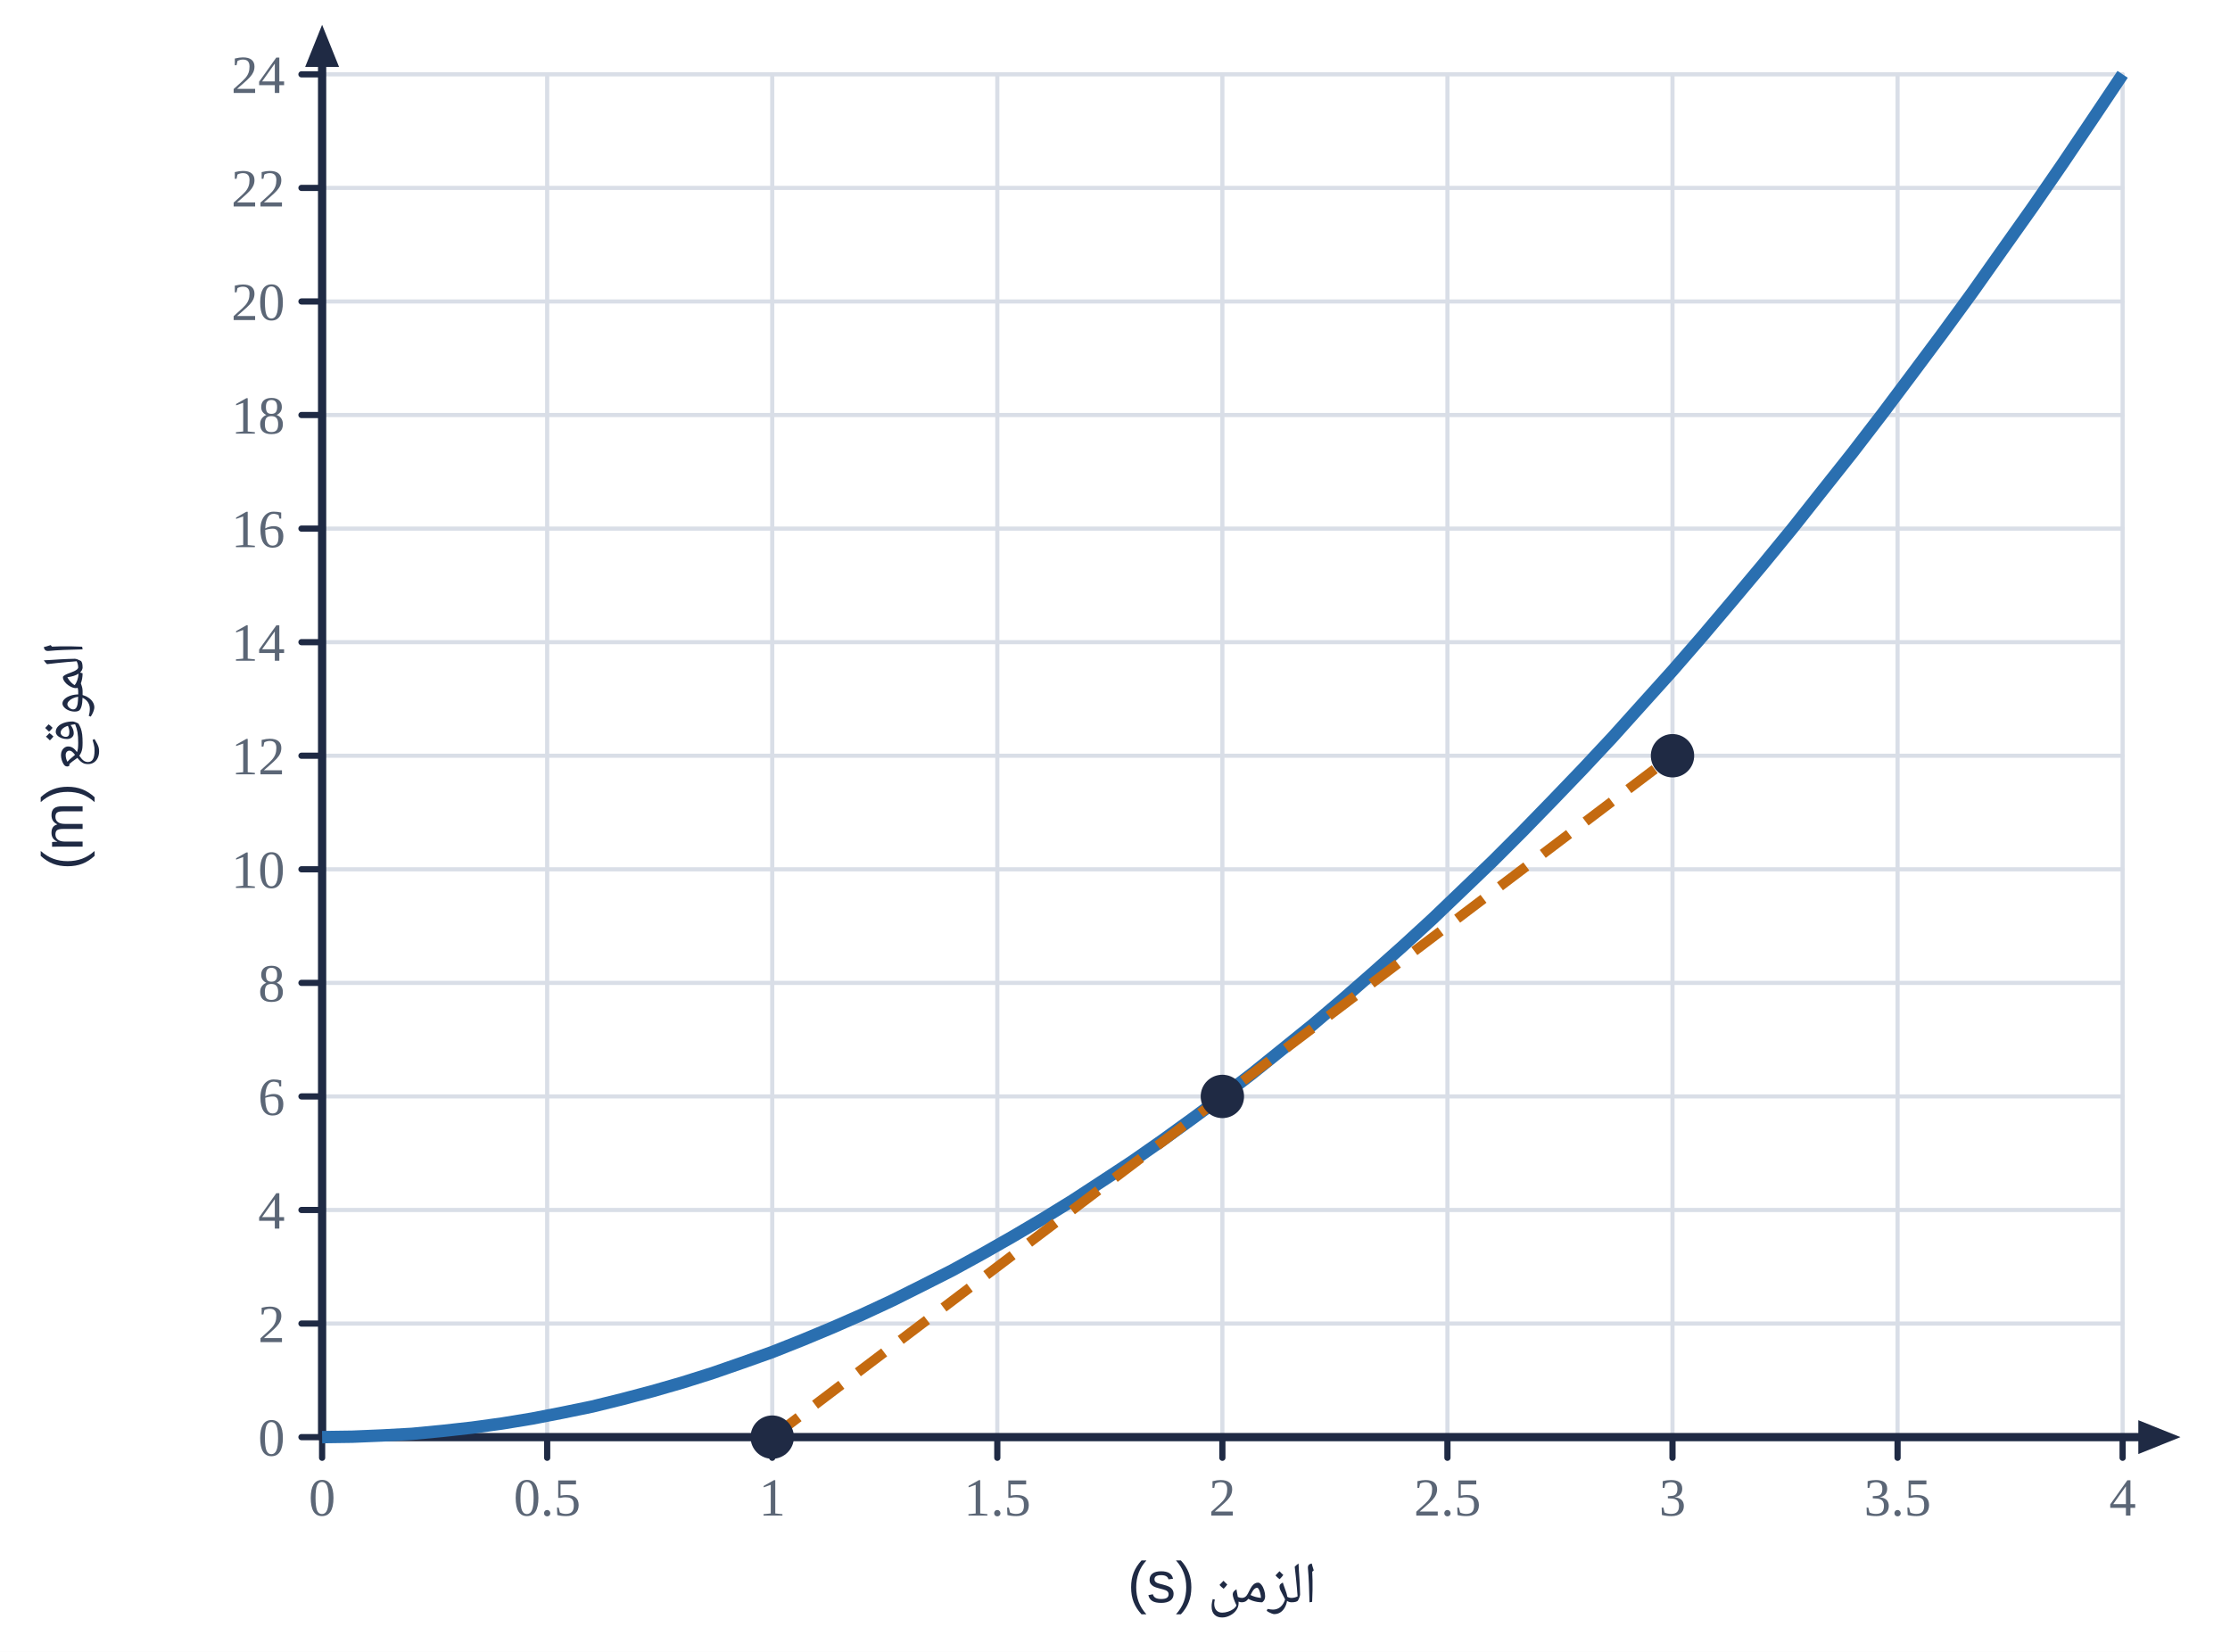
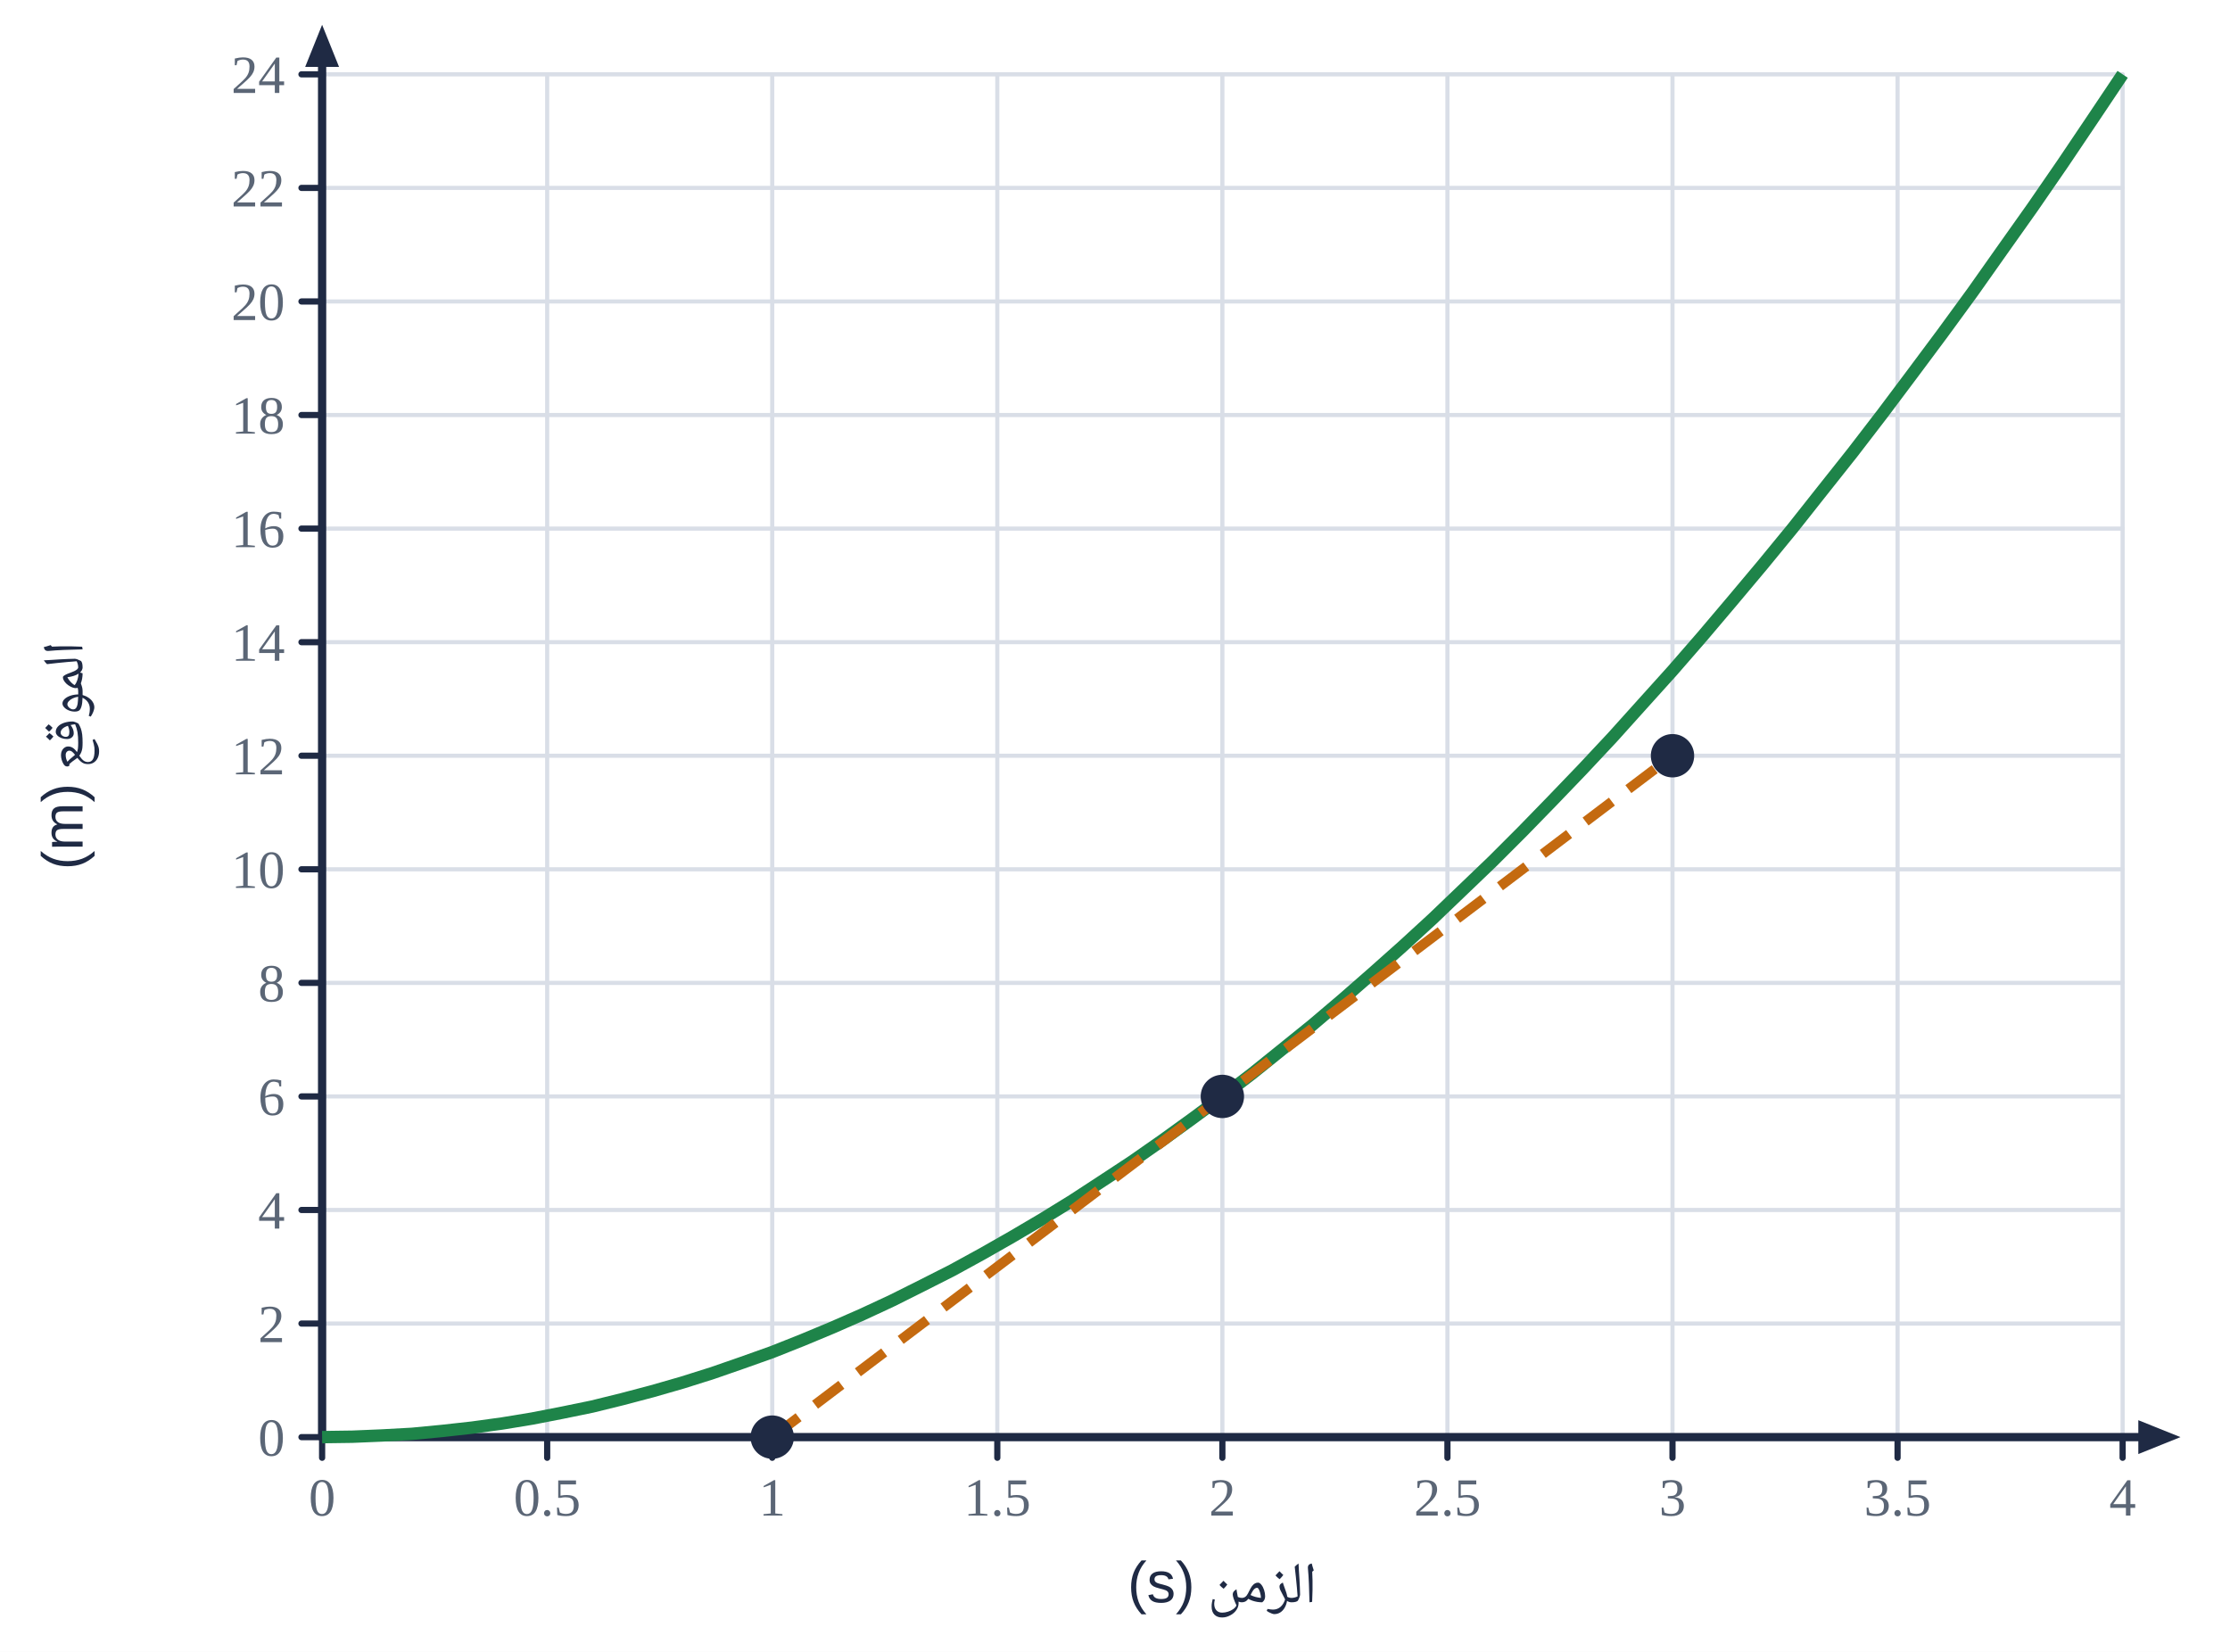
<svg xmlns="http://www.w3.org/2000/svg" viewBox="0 0 540 400" width="540" height="400">
  <rect width="540" height="400" fill="#fff" />
  <line x1="78.0" y1="18.0" x2="78.0" y2="348.0" stroke="#d9dee7" stroke-width="1" stroke-linecap="round" />
  <line x1="132.5" y1="18.0" x2="132.5" y2="348.0" stroke="#d9dee7" stroke-width="1" stroke-linecap="round" />
  <line x1="187.0" y1="18.0" x2="187.0" y2="348.0" stroke="#d9dee7" stroke-width="1" stroke-linecap="round" />
  <line x1="241.5" y1="18.0" x2="241.5" y2="348.0" stroke="#d9dee7" stroke-width="1" stroke-linecap="round" />
  <line x1="296.0" y1="18.0" x2="296.0" y2="348.0" stroke="#d9dee7" stroke-width="1" stroke-linecap="round" />
  <line x1="350.5" y1="18.0" x2="350.5" y2="348.0" stroke="#d9dee7" stroke-width="1" stroke-linecap="round" />
  <line x1="405.0" y1="18.0" x2="405.0" y2="348.0" stroke="#d9dee7" stroke-width="1" stroke-linecap="round" />
  <line x1="459.5" y1="18.0" x2="459.5" y2="348.0" stroke="#d9dee7" stroke-width="1" stroke-linecap="round" />
  <line x1="514.0" y1="18.0" x2="514.0" y2="348.0" stroke="#d9dee7" stroke-width="1" stroke-linecap="round" />
  <line x1="78.0" y1="348.0" x2="514.0" y2="348.0" stroke="#d9dee7" stroke-width="1" stroke-linecap="round" />
  <line x1="78.0" y1="320.5" x2="514.0" y2="320.5" stroke="#d9dee7" stroke-width="1" stroke-linecap="round" />
  <line x1="78.0" y1="293.0" x2="514.0" y2="293.0" stroke="#d9dee7" stroke-width="1" stroke-linecap="round" />
  <line x1="78.0" y1="265.5" x2="514.0" y2="265.5" stroke="#d9dee7" stroke-width="1" stroke-linecap="round" />
  <line x1="78.0" y1="238.0" x2="514.0" y2="238.0" stroke="#d9dee7" stroke-width="1" stroke-linecap="round" />
  <line x1="78.0" y1="210.5" x2="514.0" y2="210.5" stroke="#d9dee7" stroke-width="1" stroke-linecap="round" />
  <line x1="78.0" y1="183.0" x2="514.0" y2="183.0" stroke="#d9dee7" stroke-width="1" stroke-linecap="round" />
  <line x1="78.0" y1="155.5" x2="514.0" y2="155.5" stroke="#d9dee7" stroke-width="1" stroke-linecap="round" />
  <line x1="78.0" y1="128.0" x2="514.0" y2="128.0" stroke="#d9dee7" stroke-width="1" stroke-linecap="round" />
  <line x1="78.0" y1="100.5" x2="514.0" y2="100.5" stroke="#d9dee7" stroke-width="1" stroke-linecap="round" />
  <line x1="78.0" y1="73.0" x2="514.0" y2="73.0" stroke="#d9dee7" stroke-width="1" stroke-linecap="round" />
  <line x1="78.0" y1="45.5" x2="514.0" y2="45.5" stroke="#d9dee7" stroke-width="1" stroke-linecap="round" />
  <line x1="78.0" y1="18.0" x2="514.0" y2="18.0" stroke="#d9dee7" stroke-width="1" stroke-linecap="round" />
  <line x1="78.0" y1="348.0" x2="521.4" y2="348.0" stroke="#1f2a44" stroke-width="2" stroke-linecap="round" />
  <polygon points="528.0,348.0 517.8,352.1 517.8,343.9" fill="#1f2a44" />
  <line x1="78.0" y1="348.0" x2="78.0" y2="12.6" stroke="#1f2a44" stroke-width="2" stroke-linecap="round" />
  <polygon points="78.0,6.0 82.1,16.2 73.9,16.2" fill="#1f2a44" />
  <line x1="78.0" y1="348.0" x2="78.0" y2="353.0" stroke="#1f2a44" stroke-width="1.5" stroke-linecap="round" />
  <text x="78.0" y="367.0" text-anchor="middle" font-size="13" fill="#5b6676" font-weight="normal" font-family="'Times New Roman',Times,serif">0</text>
  <line x1="132.5" y1="348.0" x2="132.5" y2="353.0" stroke="#1f2a44" stroke-width="1.5" stroke-linecap="round" />
  <text x="132.5" y="367.0" text-anchor="middle" font-size="13" fill="#5b6676" font-weight="normal" font-family="'Times New Roman',Times,serif">0.5</text>
  <line x1="187.0" y1="348.0" x2="187.0" y2="353.0" stroke="#1f2a44" stroke-width="1.5" stroke-linecap="round" />
  <text x="187.0" y="367.0" text-anchor="middle" font-size="13" fill="#5b6676" font-weight="normal" font-family="'Times New Roman',Times,serif">1</text>
  <line x1="241.5" y1="348.0" x2="241.5" y2="353.0" stroke="#1f2a44" stroke-width="1.5" stroke-linecap="round" />
  <text x="241.5" y="367.0" text-anchor="middle" font-size="13" fill="#5b6676" font-weight="normal" font-family="'Times New Roman',Times,serif">1.5</text>
  <line x1="296.0" y1="348.0" x2="296.0" y2="353.0" stroke="#1f2a44" stroke-width="1.5" stroke-linecap="round" />
  <text x="296.0" y="367.0" text-anchor="middle" font-size="13" fill="#5b6676" font-weight="normal" font-family="'Times New Roman',Times,serif">2</text>
  <line x1="350.5" y1="348.0" x2="350.5" y2="353.0" stroke="#1f2a44" stroke-width="1.5" stroke-linecap="round" />
  <text x="350.5" y="367.0" text-anchor="middle" font-size="13" fill="#5b6676" font-weight="normal" font-family="'Times New Roman',Times,serif">2.5</text>
  <line x1="405.0" y1="348.0" x2="405.0" y2="353.0" stroke="#1f2a44" stroke-width="1.5" stroke-linecap="round" />
  <text x="405.0" y="367.0" text-anchor="middle" font-size="13" fill="#5b6676" font-weight="normal" font-family="'Times New Roman',Times,serif">3</text>
  <line x1="459.5" y1="348.0" x2="459.5" y2="353.0" stroke="#1f2a44" stroke-width="1.5" stroke-linecap="round" />
  <text x="459.5" y="367.0" text-anchor="middle" font-size="13" fill="#5b6676" font-weight="normal" font-family="'Times New Roman',Times,serif">3.5</text>
  <line x1="514.0" y1="348.0" x2="514.0" y2="353.0" stroke="#1f2a44" stroke-width="1.5" stroke-linecap="round" />
  <text x="514.0" y="367.0" text-anchor="middle" font-size="13" fill="#5b6676" font-weight="normal" font-family="'Times New Roman',Times,serif">4</text>
  <line x1="73.0" y1="348.0" x2="78.0" y2="348.0" stroke="#1f2a44" stroke-width="1.5" stroke-linecap="round" />
  <text x="69.0" y="352.5" text-anchor="end" font-size="13" fill="#5b6676" font-weight="normal" font-family="'Times New Roman',Times,serif">0</text>
  <line x1="73.0" y1="320.5" x2="78.0" y2="320.5" stroke="#1f2a44" stroke-width="1.5" stroke-linecap="round" />
  <text x="69.0" y="325.0" text-anchor="end" font-size="13" fill="#5b6676" font-weight="normal" font-family="'Times New Roman',Times,serif">2</text>
  <line x1="73.0" y1="293.0" x2="78.0" y2="293.0" stroke="#1f2a44" stroke-width="1.5" stroke-linecap="round" />
  <text x="69.0" y="297.5" text-anchor="end" font-size="13" fill="#5b6676" font-weight="normal" font-family="'Times New Roman',Times,serif">4</text>
  <line x1="73.0" y1="265.5" x2="78.0" y2="265.5" stroke="#1f2a44" stroke-width="1.5" stroke-linecap="round" />
  <text x="69.0" y="270.0" text-anchor="end" font-size="13" fill="#5b6676" font-weight="normal" font-family="'Times New Roman',Times,serif">6</text>
  <line x1="73.0" y1="238.0" x2="78.0" y2="238.0" stroke="#1f2a44" stroke-width="1.5" stroke-linecap="round" />
  <text x="69.0" y="242.5" text-anchor="end" font-size="13" fill="#5b6676" font-weight="normal" font-family="'Times New Roman',Times,serif">8</text>
  <line x1="73.0" y1="210.5" x2="78.0" y2="210.5" stroke="#1f2a44" stroke-width="1.5" stroke-linecap="round" />
  <text x="69.0" y="215.0" text-anchor="end" font-size="13" fill="#5b6676" font-weight="normal" font-family="'Times New Roman',Times,serif">10</text>
  <line x1="73.0" y1="183.0" x2="78.0" y2="183.0" stroke="#1f2a44" stroke-width="1.5" stroke-linecap="round" />
  <text x="69.0" y="187.5" text-anchor="end" font-size="13" fill="#5b6676" font-weight="normal" font-family="'Times New Roman',Times,serif">12</text>
  <line x1="73.0" y1="155.5" x2="78.0" y2="155.5" stroke="#1f2a44" stroke-width="1.5" stroke-linecap="round" />
  <text x="69.0" y="160.0" text-anchor="end" font-size="13" fill="#5b6676" font-weight="normal" font-family="'Times New Roman',Times,serif">14</text>
  <line x1="73.0" y1="128.0" x2="78.0" y2="128.0" stroke="#1f2a44" stroke-width="1.5" stroke-linecap="round" />
  <text x="69.0" y="132.5" text-anchor="end" font-size="13" fill="#5b6676" font-weight="normal" font-family="'Times New Roman',Times,serif">16</text>
  <line x1="73.0" y1="100.5" x2="78.0" y2="100.5" stroke="#1f2a44" stroke-width="1.5" stroke-linecap="round" />
  <text x="69.0" y="105.0" text-anchor="end" font-size="13" fill="#5b6676" font-weight="normal" font-family="'Times New Roman',Times,serif">18</text>
  <line x1="73.0" y1="73.0" x2="78.0" y2="73.0" stroke="#1f2a44" stroke-width="1.5" stroke-linecap="round" />
  <text x="69.0" y="77.5" text-anchor="end" font-size="13" fill="#5b6676" font-weight="normal" font-family="'Times New Roman',Times,serif">20</text>
  <line x1="73.0" y1="45.5" x2="78.0" y2="45.5" stroke="#1f2a44" stroke-width="1.5" stroke-linecap="round" />
  <text x="69.0" y="50.0" text-anchor="end" font-size="13" fill="#5b6676" font-weight="normal" font-family="'Times New Roman',Times,serif">22</text>
  <line x1="73.0" y1="18.0" x2="78.0" y2="18.0" stroke="#1f2a44" stroke-width="1.5" stroke-linecap="round" />
  <text x="69.0" y="22.5" text-anchor="end" font-size="13" fill="#5b6676" font-weight="normal" font-family="'Times New Roman',Times,serif">24</text>
  <text x="296.0" y="388.0" text-anchor="middle" font-size="14" fill="#1f2a44" font-weight="normal" font-family="'IBM Plex Sans Arabic','Noto Naskh Arabic',Tahoma,Arial,sans-serif" direction="rtl">الزمن (s)</text>
  <text x="20.0" y="183.0" text-anchor="middle" font-size="14" fill="#1f2a44" font-weight="normal" font-family="'IBM Plex Sans Arabic','Noto Naskh Arabic',Tahoma,Arial,sans-serif" direction="rtl" transform="rotate(-90 20 183.0)">الموقع (m)</text>
-   <polyline points="78.0,348.0 85.3,347.9 92.5,347.6 99.8,347.2 107.1,346.5 114.3,345.7 121.6,344.7 128.9,343.5 136.1,342.1 143.4,340.6 150.7,338.8 157.9,336.9 165.2,334.8 172.5,332.5 179.7,330.0 187.0,327.4 194.3,324.5 201.5,321.5 208.8,318.3 216.1,314.9 223.3,311.3 230.6,307.6 237.9,303.6 245.1,299.5 252.4,295.2 259.7,290.7 266.9,286.0 274.2,281.2 281.5,276.1 288.7,270.9 296.0,265.5 303.3,259.9 310.5,254.1 317.8,248.2 325.1,242.0 332.3,235.7 339.6,229.2 346.9,222.5 354.1,215.6 361.4,208.6 368.7,201.3 375.9,193.9 383.2,186.3 390.5,178.5 397.7,170.5 405.0,162.4 412.3,154.0 419.5,145.5 426.8,136.8 434.1,127.9 441.3,118.8 448.6,109.6 455.9,100.1 463.1,90.5 470.4,80.7 477.7,70.7 484.9,60.5 492.2,50.2 499.5,39.6 506.7,28.9 514.0,18.0" fill="none" stroke="#2a6fb0" stroke-width="3" stroke-linejoin="round" />
+   <polyline points="78.0,348.0 85.3,347.9 92.5,347.6 99.8,347.2 107.1,346.5 114.3,345.7 121.6,344.7 128.9,343.5 136.1,342.1 143.4,340.6 150.7,338.8 157.9,336.9 165.2,334.8 172.5,332.5 179.7,330.0 187.0,327.4 194.3,324.5 201.5,321.5 208.8,318.3 216.1,314.9 223.3,311.3 230.6,307.6 237.9,303.6 245.1,299.5 252.4,295.2 259.7,290.7 266.9,286.0 274.2,281.2 281.5,276.1 288.7,270.9 296.0,265.5 303.3,259.9 310.5,254.1 317.8,248.2 325.1,242.0 332.3,235.7 339.6,229.2 346.9,222.5 354.1,215.6 361.4,208.6 368.7,201.3 375.9,193.9 383.2,186.3 390.5,178.5 397.7,170.5 405.0,162.4 412.3,154.0 419.5,145.5 426.8,136.8 434.1,127.9 441.3,118.8 448.6,109.6 455.9,100.1 463.1,90.5 470.4,80.7 477.7,70.7 484.9,60.5 492.2,50.2 499.5,39.6 506.7,28.9 514.0,18.0" fill="none" stroke="#1e8449" stroke-width="3" stroke-linejoin="round" />
  <polyline points="187.0,348.0 405.0,183.0" fill="none" stroke="#c46a10" stroke-width="2.4" stroke-linejoin="round" stroke-dasharray="8 5" />
  <circle cx="296.0" cy="265.5" r="4.5" fill="#1f2a44" stroke="#1f2a44" stroke-width="1.5" />
  <circle cx="187.0" cy="348.0" r="4.5" fill="#1f2a44" stroke="#1f2a44" stroke-width="1.5" />
  <circle cx="405.0" cy="183.0" r="4.5" fill="#1f2a44" stroke="#1f2a44" stroke-width="1.5" />
</svg>
